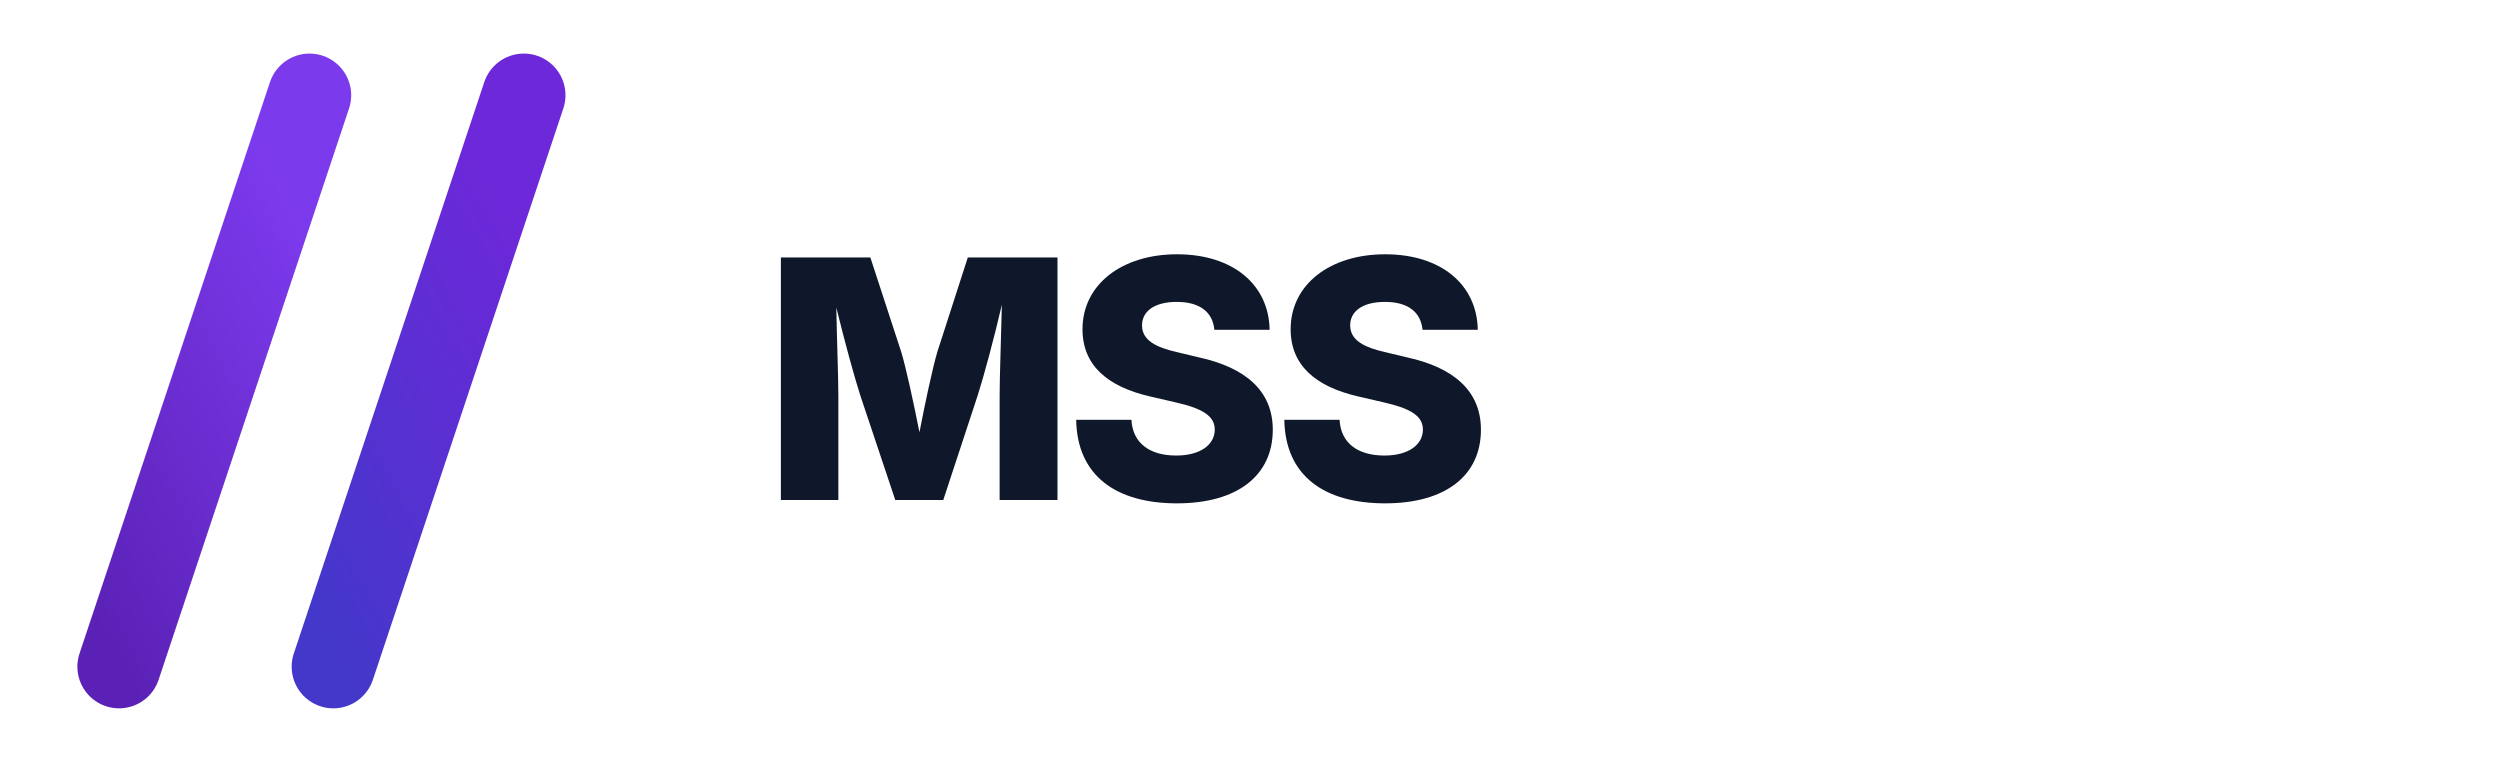
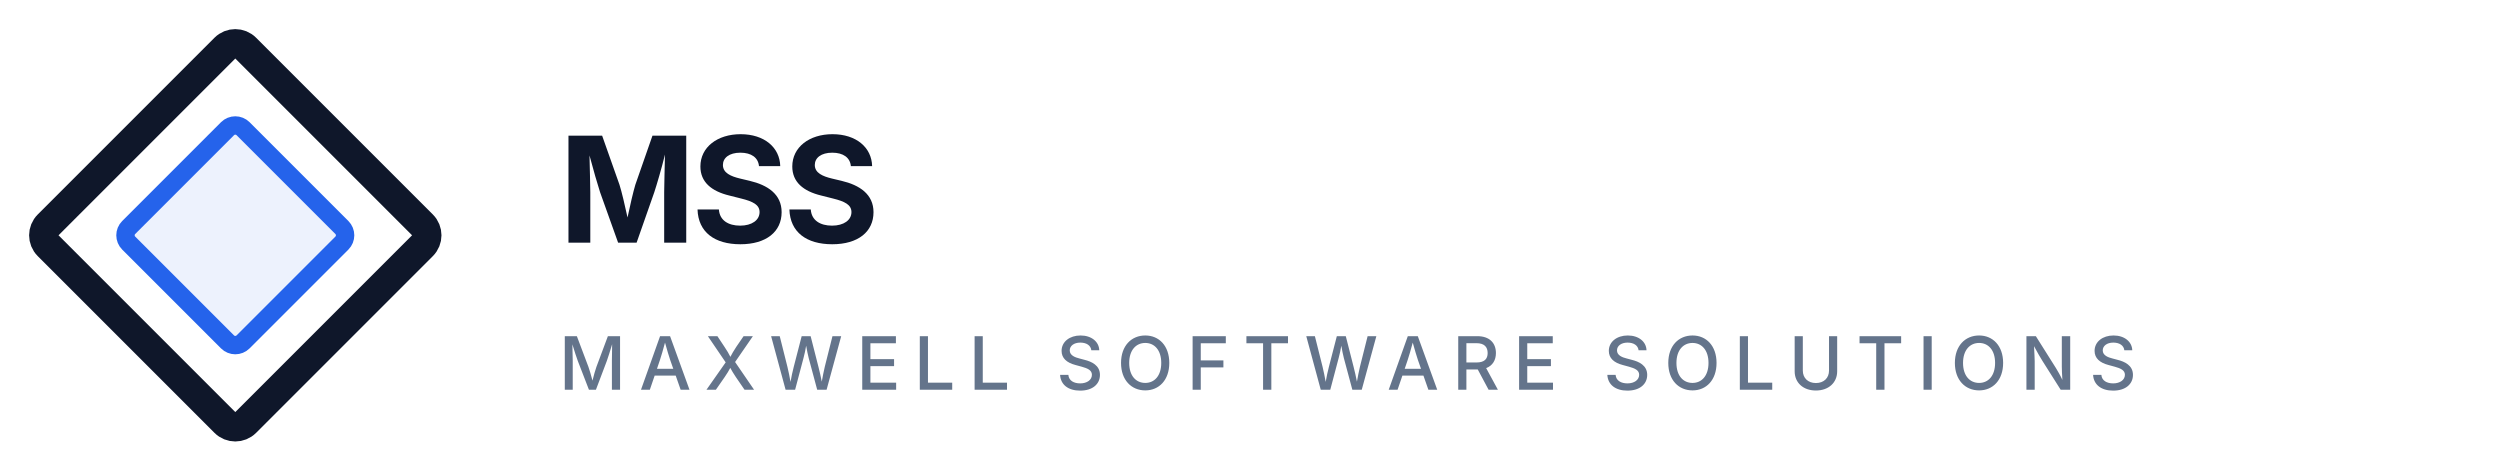
- <svg xmlns="http://www.w3.org/2000/svg" width="210" height="64" viewBox="0 0 210 64" fill="none">
-   <defs>
-     <linearGradient id="s1" x1="0" y1="1" x2="0.6" y2="0">
-       <stop offset="0%" stop-color="#5b21b6" />
-       <stop offset="100%" stop-color="#7c3aed" />
-     </linearGradient>
-     <linearGradient id="s2" x1="0" y1="1" x2="0.6" y2="0">
-       <stop offset="0%" stop-color="#4338ca" />
-       <stop offset="100%" stop-color="#6d28d9" />
-     </linearGradient>
-   </defs>
-   <line x1="10" y1="56" x2="26" y2="8" stroke="url(#s1)" stroke-width="7" stroke-linecap="round" />
-   <line x1="28" y1="56" x2="44" y2="8" stroke="url(#s2)" stroke-width="7" stroke-linecap="round" />
-   <text x="64" y="42" font-family="'Inter','DM Sans','Helvetica Neue',Arial,sans-serif" font-size="28" font-weight="800" letter-spacing="-1" fill="#0f172a">MSS</text>
+ <svg xmlns="http://www.w3.org/2000/svg" width="340" height="64" viewBox="0 0 340 64" fill="none">
+   <rect x="13" y="13" width="38" height="38" rx="2" transform="rotate(45 32 32)" stroke="#0F172A" stroke-width="4" fill="none" />
+   <rect x="21" y="21" width="22" height="22" rx="1.5" transform="rotate(45 32 32)" stroke="#2563EB" stroke-width="2.5" fill="#2563EB" fill-opacity="0.08" />
+   <text x="76" y="33" font-family="'Inter', 'DM Sans', 'Helvetica Neue', Arial, sans-serif" font-size="20" font-weight="700" letter-spacing="-0.6" fill="#0F172A">MSS</text>
+   <text x="76" y="53" font-family="'Inter', 'DM Sans', 'Helvetica Neue', Arial, sans-serif" font-size="10" font-weight="500" letter-spacing="1.8" fill="#64748B">MAXWELL SOFTWARE SOLUTIONS</text>
</svg>
